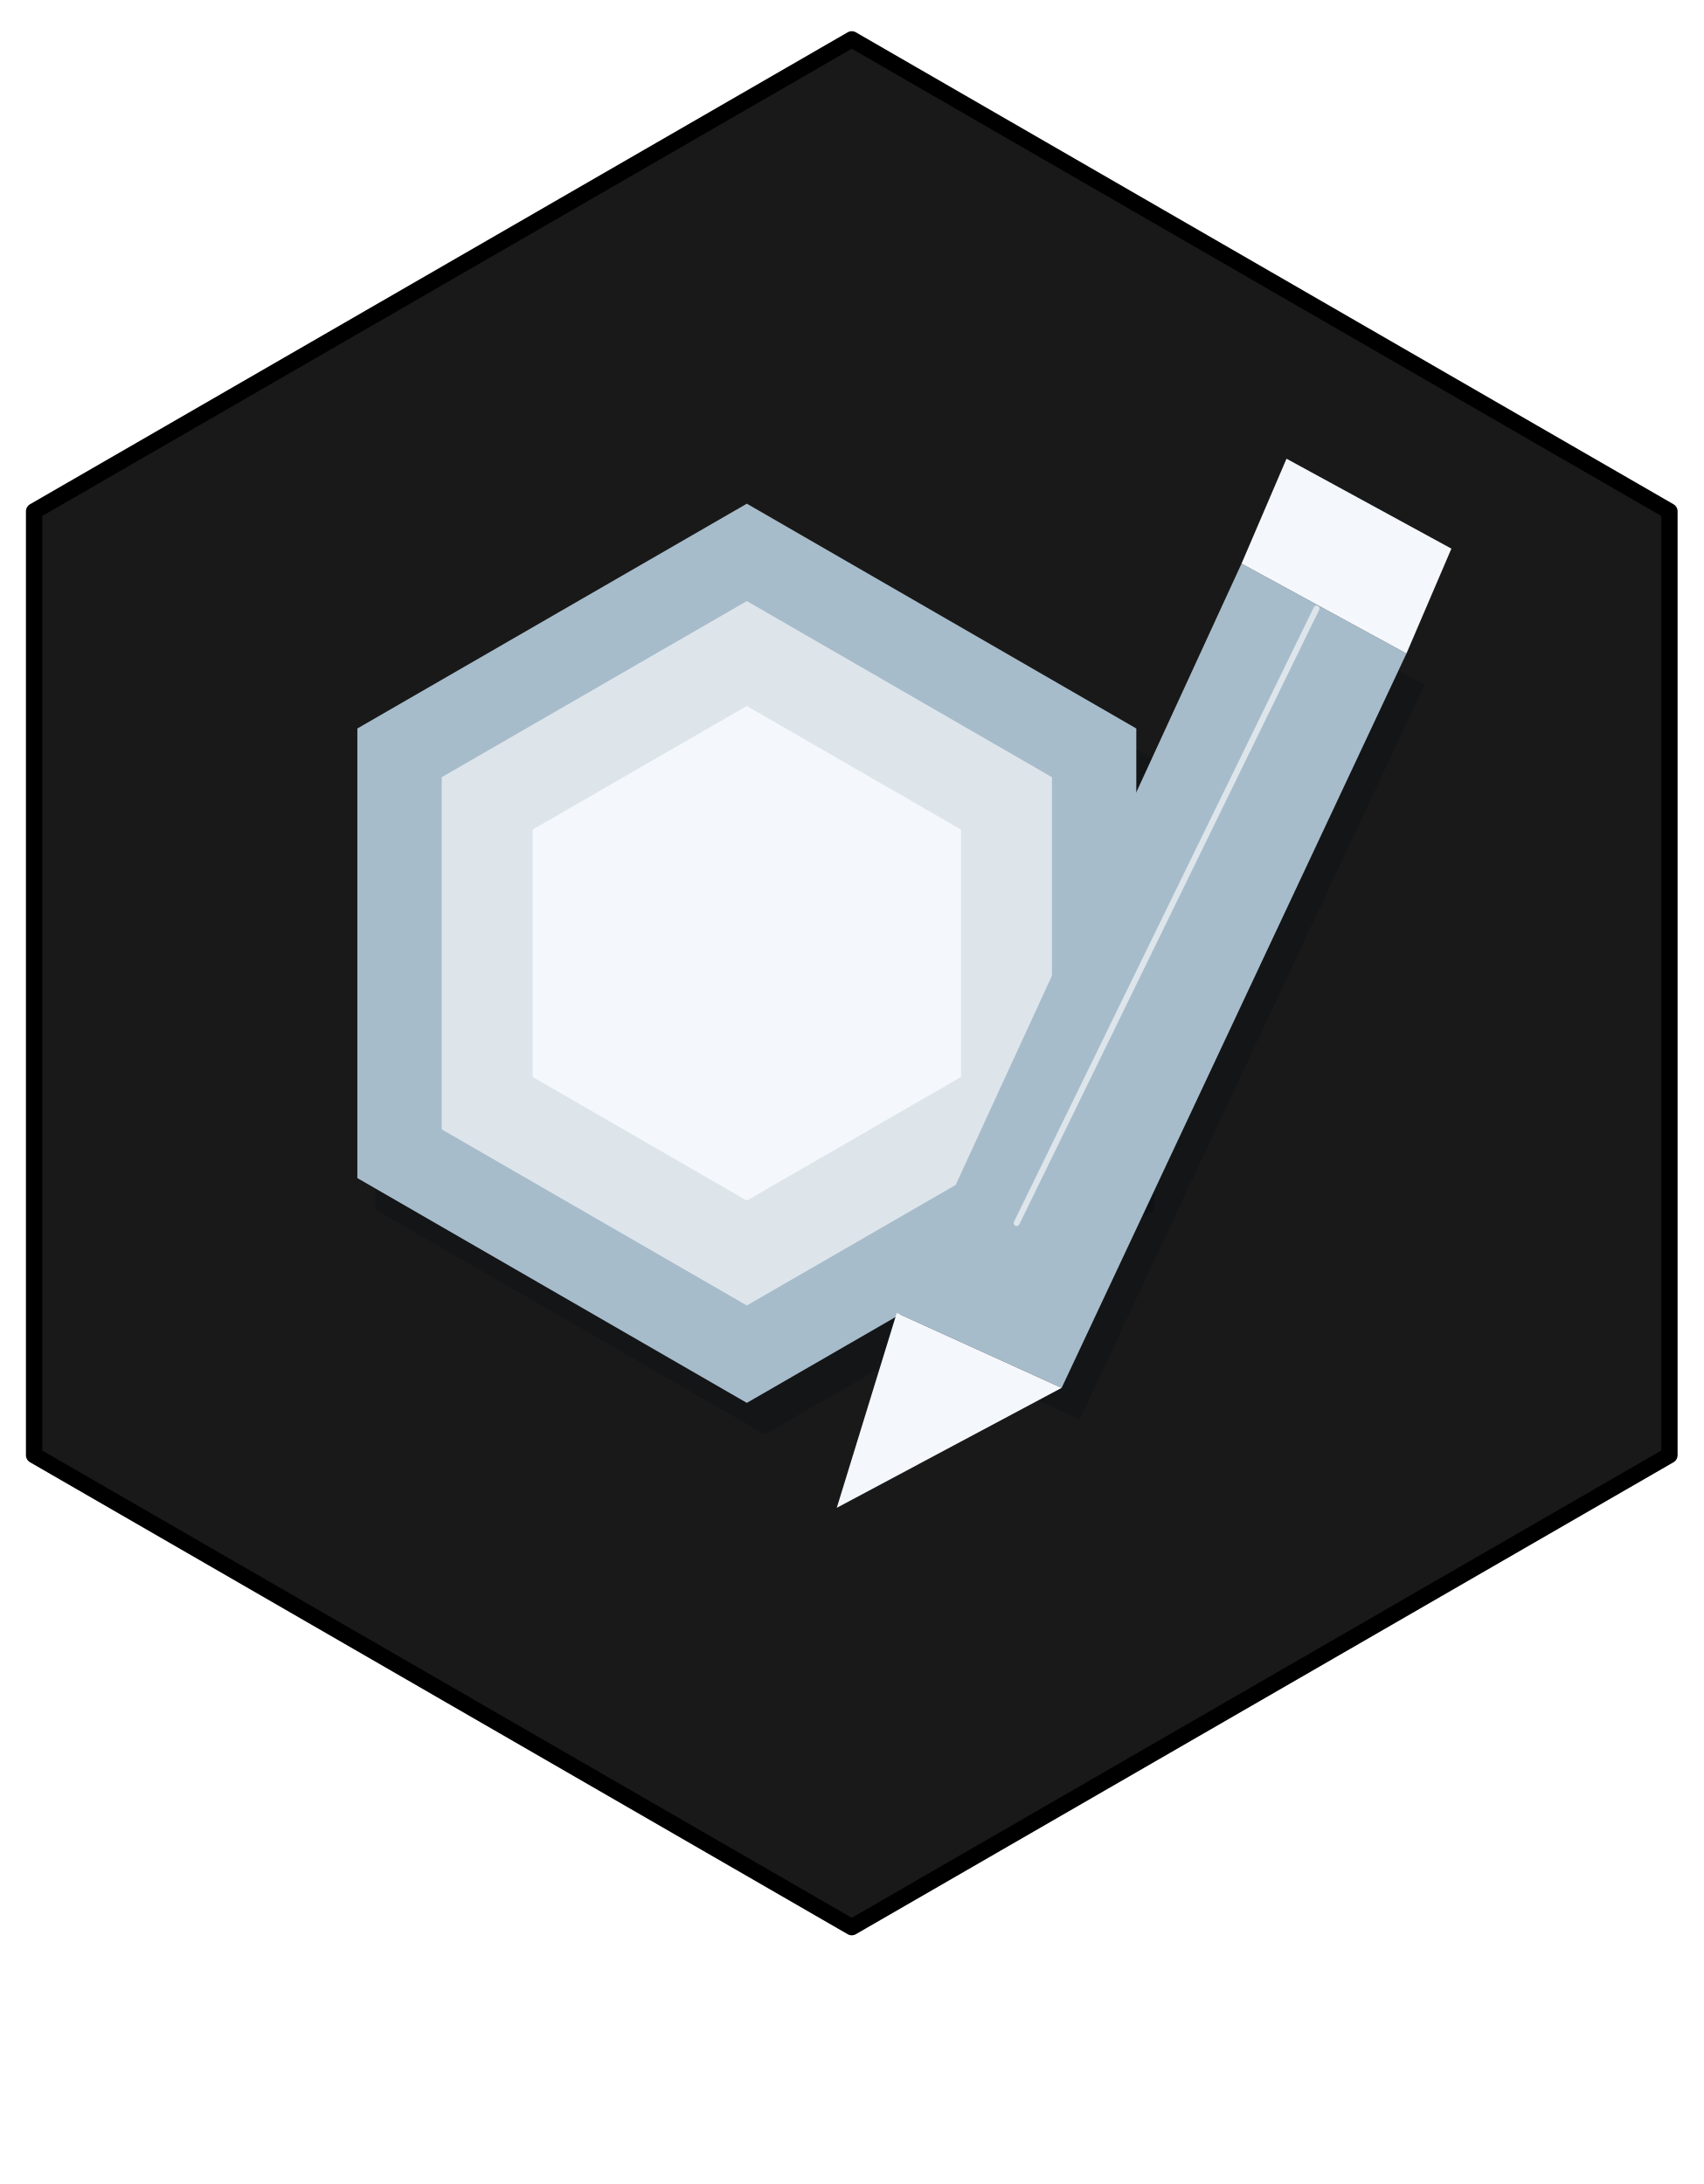
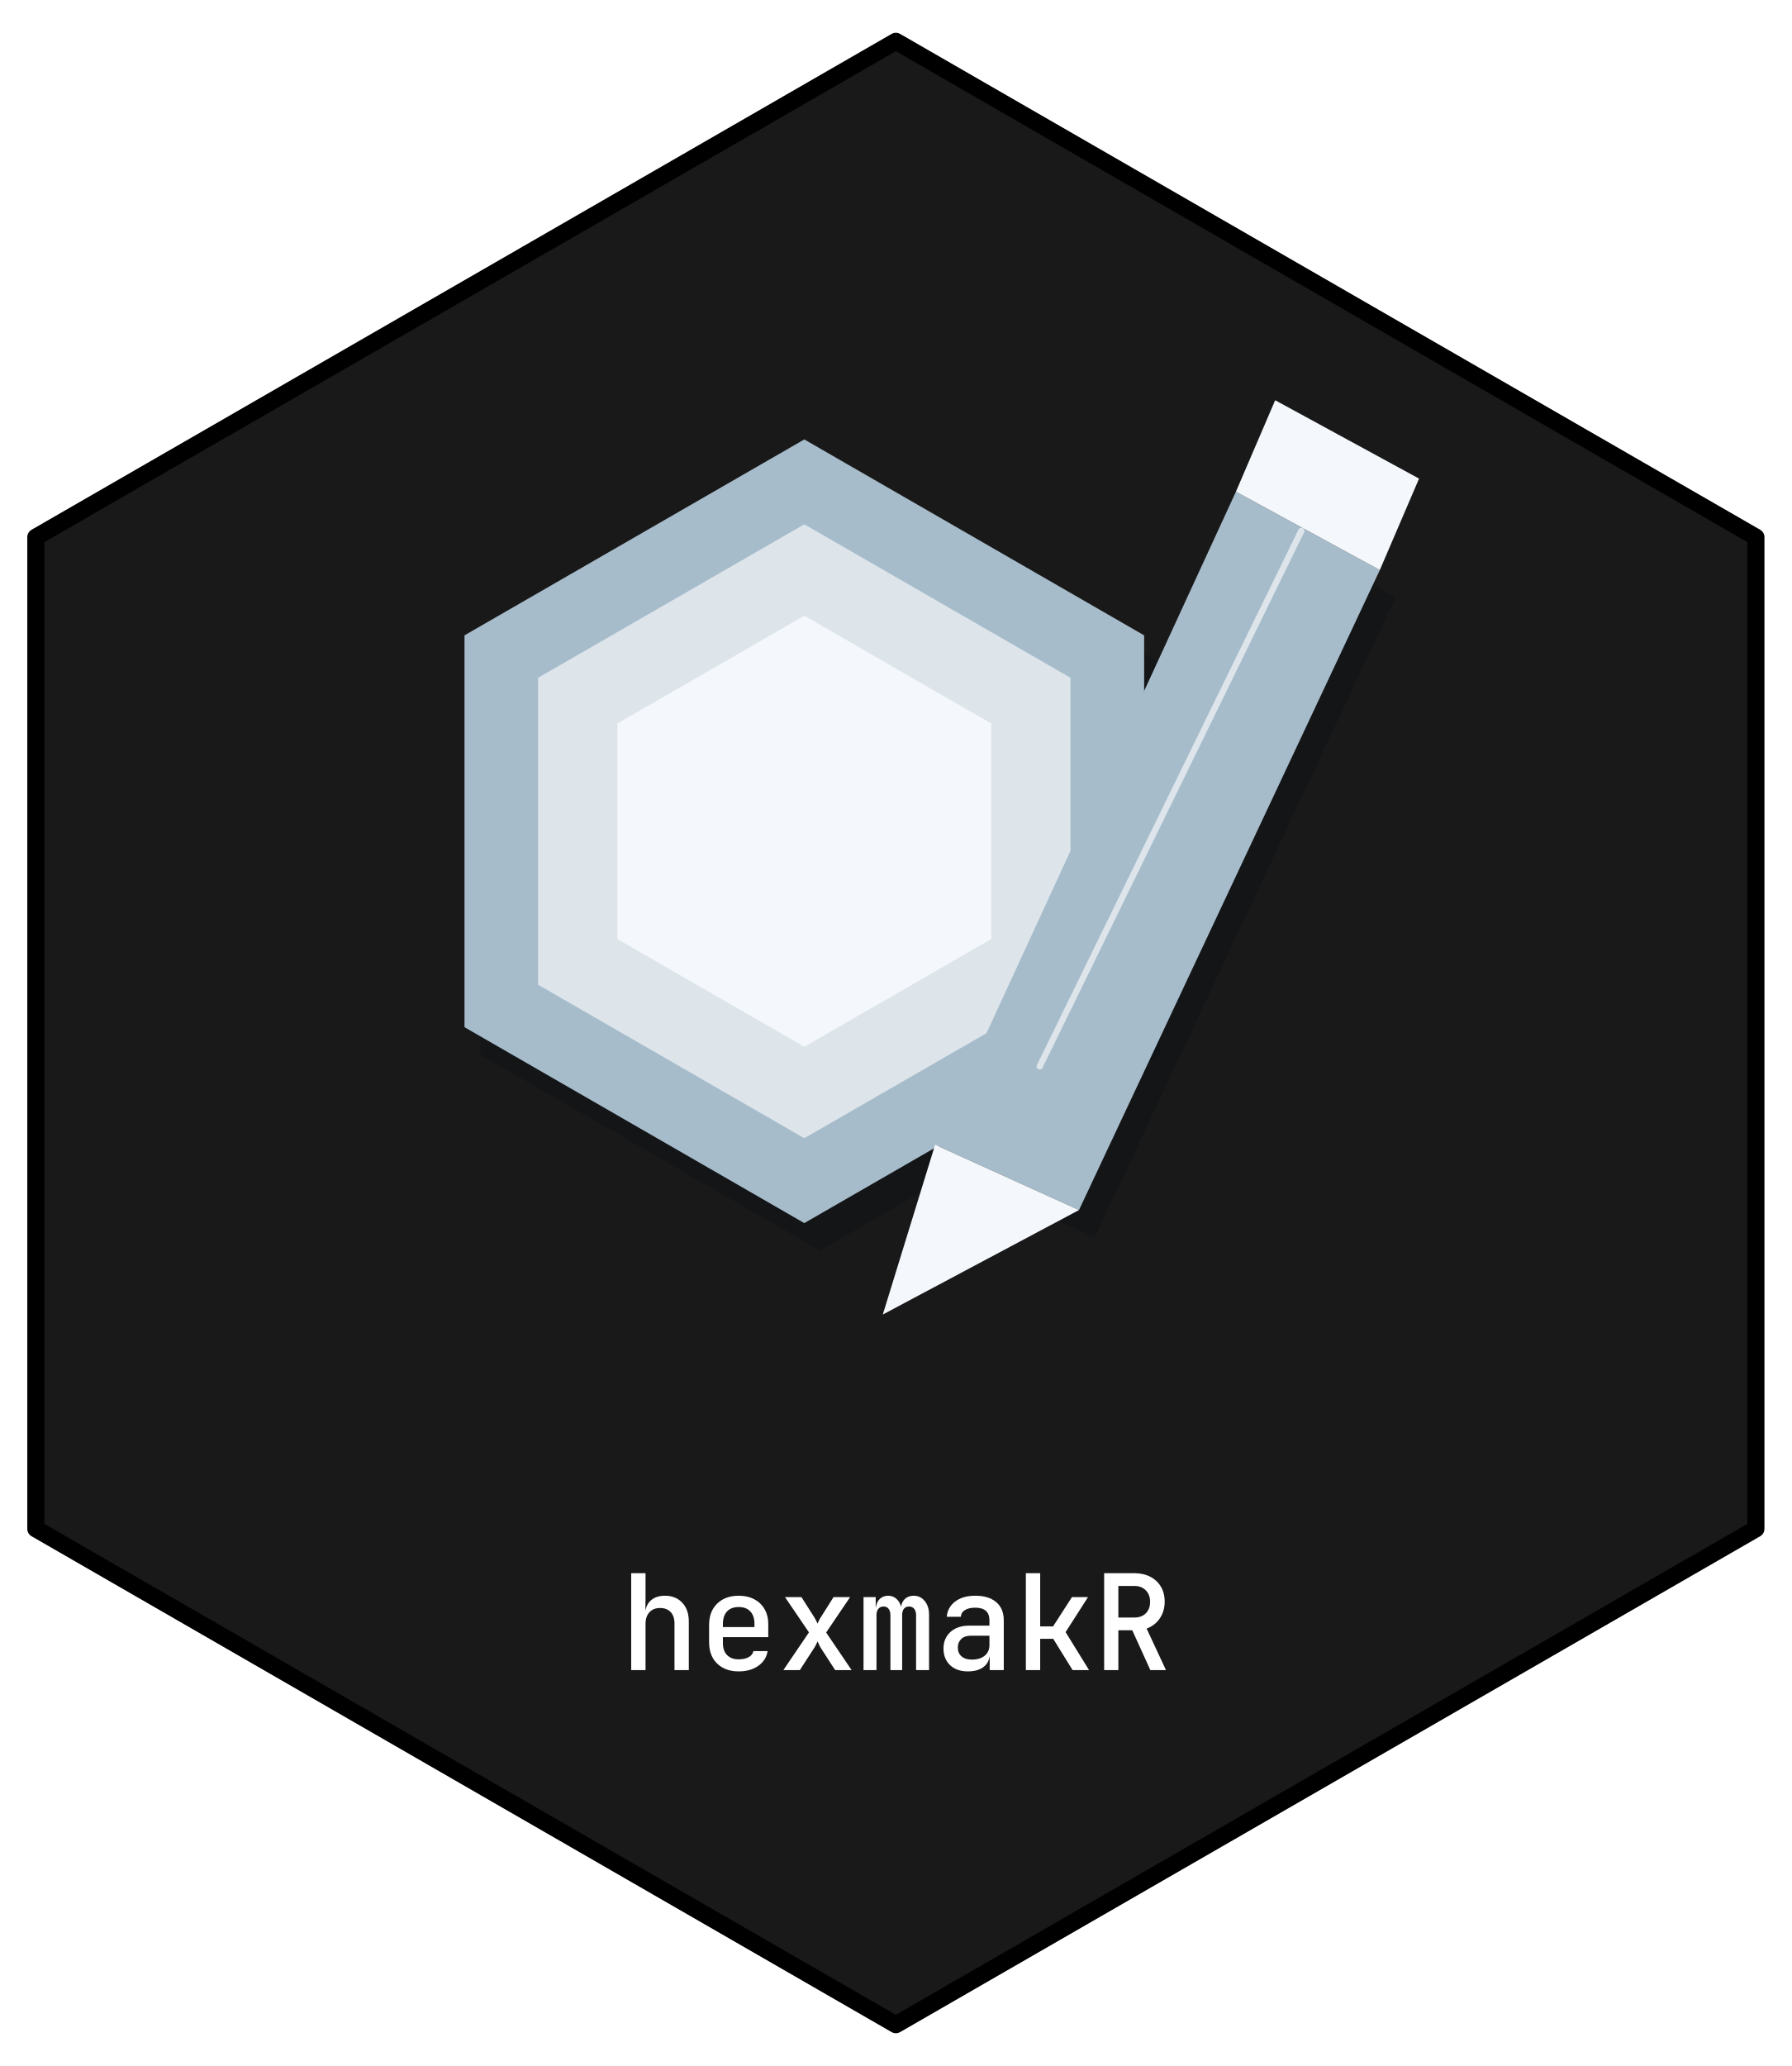
- <svg xmlns="http://www.w3.org/2000/svg" xmlns:xlink="http://www.w3.org/1999/xlink" width="432pt" height="554pt" viewBox="0 0 432 554">
+ <svg xmlns="http://www.w3.org/2000/svg" xmlns:xlink="http://www.w3.org/1999/xlink" width="432pt" height="498pt" viewBox="0 0 432 498">
  <defs>
    <g>
      <g id="glyph-0-0">
-         <path d="M 2.859 0 L 2.859 -24.812 L 6.531 -24.812 L 6.531 -18.703 L 6.5 -15.125 C 6.676 -16.352 7.203 -17.312 8.078 -18 C 8.953 -18.695 10.086 -19.047 11.484 -19.047 C 13.348 -19.047 14.832 -18.445 15.938 -17.25 C 17.051 -16.062 17.609 -14.457 17.609 -12.438 L 17.609 0 L 13.938 0 L 13.938 -11.938 C 13.938 -13.207 13.609 -14.188 12.953 -14.875 C 12.297 -15.562 11.398 -15.906 10.266 -15.906 C 9.109 -15.906 8.195 -15.539 7.531 -14.812 C 6.863 -14.094 6.531 -13.086 6.531 -11.797 L 6.531 0 Z M 2.859 0 " />
+         <path d="M 2.688 0 L 2.688 -23.359 L 6.141 -23.359 L 6.141 -17.594 L 6.109 -14.234 C 6.285 -15.391 6.781 -16.289 7.594 -16.938 C 8.414 -17.594 9.488 -17.922 10.812 -17.922 C 12.562 -17.922 13.957 -17.359 15 -16.234 C 16.051 -15.117 16.578 -13.613 16.578 -11.719 L 16.578 0 L 13.125 0 L 13.125 -11.234 C 13.125 -12.43 12.812 -13.352 12.188 -14 C 11.57 -14.645 10.727 -14.969 9.656 -14.969 C 8.57 -14.969 7.711 -14.625 7.078 -13.938 C 6.453 -13.258 6.141 -12.316 6.141 -11.109 L 6.141 0 Z M 2.688 0 " />
      </g>
      <g id="glyph-0-1">
-         <path d="M 10.203 0.344 C 7.91 0.344 6.07 -0.32 4.688 -1.656 C 3.312 -3 2.625 -4.828 2.625 -7.141 L 2.625 -11.562 C 2.625 -13.875 3.312 -15.695 4.688 -17.031 C 6.07 -18.375 7.91 -19.047 10.203 -19.047 C 11.742 -19.047 13.078 -18.742 14.203 -18.141 C 15.336 -17.535 16.219 -16.688 16.844 -15.594 C 17.469 -14.508 17.781 -13.242 17.781 -11.797 L 17.781 -8.438 L 6.156 -8.438 L 6.156 -6.906 C 6.156 -5.594 6.516 -4.57 7.234 -3.844 C 7.961 -3.113 8.953 -2.75 10.203 -2.75 C 11.223 -2.75 12.07 -2.938 12.75 -3.312 C 13.426 -3.688 13.832 -4.203 13.969 -4.859 L 17.609 -4.859 C 17.359 -3.273 16.555 -2.008 15.203 -1.062 C 13.859 -0.125 12.191 0.344 10.203 0.344 Z M 6.156 -11.797 L 6.156 -11.016 L 14.25 -11.016 L 14.25 -11.828 C 14.25 -13.211 13.895 -14.281 13.188 -15.031 C 12.488 -15.781 11.492 -16.156 10.203 -16.156 C 8.91 -16.156 7.91 -15.773 7.203 -15.016 C 6.504 -14.254 6.156 -13.18 6.156 -11.797 Z M 6.156 -11.797 " />
+         <path d="M 9.594 0.312 C 7.445 0.312 5.723 -0.312 4.422 -1.562 C 3.117 -2.82 2.469 -4.539 2.469 -6.719 L 2.469 -10.875 C 2.469 -13.051 3.117 -14.77 4.422 -16.031 C 5.723 -17.289 7.445 -17.922 9.594 -17.922 C 11.051 -17.922 12.312 -17.633 13.375 -17.062 C 14.438 -16.5 15.258 -15.707 15.844 -14.688 C 16.438 -13.664 16.734 -12.473 16.734 -11.109 L 16.734 -7.938 L 5.797 -7.938 L 5.797 -6.5 C 5.797 -5.258 6.133 -4.297 6.812 -3.609 C 7.5 -2.93 8.426 -2.594 9.594 -2.594 C 10.562 -2.594 11.363 -2.766 12 -3.109 C 12.633 -3.461 13.02 -3.953 13.156 -4.578 L 16.578 -4.578 C 16.336 -3.086 15.582 -1.898 14.312 -1.016 C 13.051 -0.129 11.477 0.312 9.594 0.312 Z M 5.797 -11.109 L 5.797 -10.375 L 13.406 -10.375 L 13.406 -11.141 C 13.406 -12.441 13.07 -13.441 12.406 -14.141 C 11.75 -14.848 10.812 -15.203 9.594 -15.203 C 8.383 -15.203 7.445 -14.844 6.781 -14.125 C 6.125 -13.414 5.797 -12.41 5.797 -11.109 Z M 5.797 -11.109 " />
      </g>
      <g id="glyph-0-2">
-         <path d="M 1.469 0 L 8.031 -9.656 L 1.875 -18.703 L 6.094 -18.703 L 9.391 -13.531 C 9.547 -13.258 9.703 -12.969 9.859 -12.656 C 10.016 -12.352 10.141 -12.102 10.234 -11.906 C 10.305 -12.102 10.414 -12.352 10.562 -12.656 C 10.707 -12.969 10.867 -13.258 11.047 -13.531 L 14.312 -18.703 L 18.562 -18.703 L 12.406 -9.625 L 18.938 0 L 14.719 0 L 11.078 -5.609 C 10.922 -5.879 10.766 -6.18 10.609 -6.516 C 10.453 -6.859 10.328 -7.133 10.234 -7.344 C 10.117 -7.133 9.984 -6.859 9.828 -6.516 C 9.672 -6.18 9.5 -5.879 9.312 -5.609 L 5.672 0 Z M 1.469 0 " />
+         <path d="M 1.375 0 L 7.547 -9.094 L 1.766 -17.594 L 5.734 -17.594 L 8.828 -12.734 C 8.984 -12.484 9.133 -12.211 9.281 -11.922 C 9.426 -11.629 9.539 -11.391 9.625 -11.203 C 9.695 -11.391 9.801 -11.629 9.938 -11.922 C 10.07 -12.211 10.227 -12.484 10.406 -12.734 L 13.469 -17.594 L 17.469 -17.594 L 11.688 -9.062 L 17.828 0 L 13.859 0 L 10.438 -5.281 C 10.281 -5.531 10.129 -5.816 9.984 -6.141 C 9.836 -6.461 9.719 -6.719 9.625 -6.906 C 9.52 -6.719 9.395 -6.461 9.25 -6.141 C 9.102 -5.816 8.941 -5.531 8.766 -5.281 L 5.344 0 Z M 1.375 0 " />
      </g>
      <g id="glyph-0-3">
-         <path d="M 1.797 0 L 1.797 -18.703 L 4.938 -18.703 L 4.938 -16.078 L 5 -16.078 C 5.094 -16.961 5.422 -17.676 5.984 -18.219 C 6.547 -18.77 7.258 -19.047 8.125 -19.047 C 8.938 -19.047 9.629 -18.789 10.203 -18.281 C 10.785 -17.77 11.191 -17.082 11.422 -16.219 C 11.555 -17.082 11.906 -17.77 12.469 -18.281 C 13.039 -18.789 13.77 -19.047 14.656 -19.047 C 15.812 -19.047 16.754 -18.598 17.484 -17.703 C 18.223 -16.805 18.594 -15.656 18.594 -14.25 L 18.594 0 L 15.266 0 L 15.266 -14.078 C 15.266 -14.754 15.102 -15.289 14.781 -15.688 C 14.469 -16.082 14.031 -16.281 13.469 -16.281 C 12.895 -16.281 12.457 -16.086 12.156 -15.703 C 11.852 -15.316 11.703 -14.785 11.703 -14.109 L 11.703 0 L 8.703 0 L 8.703 -14.078 C 8.703 -14.754 8.547 -15.289 8.234 -15.688 C 7.93 -16.082 7.5 -16.281 6.938 -16.281 C 6.375 -16.281 5.93 -16.086 5.609 -15.703 C 5.297 -15.316 5.141 -14.785 5.141 -14.109 L 5.141 0 Z M 1.797 0 " />
+         <path d="M 1.703 0 L 1.703 -17.594 L 4.641 -17.594 L 4.641 -15.141 L 4.703 -15.141 C 4.785 -15.973 5.094 -16.645 5.625 -17.156 C 6.164 -17.664 6.836 -17.922 7.641 -17.922 C 8.41 -17.922 9.066 -17.68 9.609 -17.203 C 10.16 -16.723 10.539 -16.078 10.75 -15.266 C 10.875 -16.078 11.203 -16.723 11.734 -17.203 C 12.273 -17.68 12.961 -17.922 13.797 -17.922 C 14.879 -17.922 15.766 -17.5 16.453 -16.656 C 17.148 -15.812 17.5 -14.727 17.5 -13.406 L 17.5 0 L 14.375 0 L 14.375 -13.25 C 14.375 -13.883 14.223 -14.391 13.922 -14.766 C 13.617 -15.141 13.203 -15.328 12.672 -15.328 C 12.141 -15.328 11.727 -15.145 11.438 -14.781 C 11.156 -14.414 11.016 -13.914 11.016 -13.281 L 11.016 0 L 8.188 0 L 8.188 -13.25 C 8.188 -13.883 8.039 -14.391 7.75 -14.766 C 7.469 -15.141 7.062 -15.328 6.531 -15.328 C 6 -15.328 5.582 -15.145 5.281 -14.781 C 4.977 -14.414 4.828 -13.914 4.828 -13.281 L 4.828 0 Z M 1.703 0 " />
      </g>
      <g id="glyph-0-4">
-         <path d="M 8.328 0.344 C 6.422 0.344 4.906 -0.191 3.781 -1.266 C 2.664 -2.348 2.109 -3.766 2.109 -5.516 C 2.109 -7.273 2.707 -8.691 3.906 -9.766 C 5.113 -10.848 6.711 -11.391 8.703 -11.391 L 13.875 -11.391 L 13.875 -12.75 C 13.875 -14.906 12.66 -15.984 10.234 -15.984 C 9.148 -15.984 8.273 -15.773 7.609 -15.359 C 6.953 -14.953 6.602 -14.391 6.562 -13.672 L 2.953 -13.672 C 3.066 -15.234 3.77 -16.52 5.062 -17.531 C 6.352 -18.539 8.086 -19.047 10.266 -19.047 C 12.578 -19.047 14.367 -18.492 15.641 -17.391 C 16.91 -16.285 17.547 -14.75 17.547 -12.781 L 17.547 0 L 13.938 0 L 13.938 -3.5 L 13.906 -3.5 C 13.75 -2.301 13.18 -1.359 12.203 -0.672 C 11.234 0.004 9.941 0.344 8.328 0.344 Z M 9.391 -2.688 C 10.766 -2.688 11.852 -3.02 12.656 -3.688 C 13.469 -4.352 13.875 -5.254 13.875 -6.391 L 13.875 -8.812 L 8.969 -8.812 C 8 -8.812 7.223 -8.523 6.641 -7.953 C 6.066 -7.391 5.781 -6.664 5.781 -5.781 C 5.781 -4.832 6.098 -4.078 6.734 -3.516 C 7.367 -2.961 8.254 -2.688 9.391 -2.688 Z M 9.391 -2.688 " />
+         <path d="M 7.844 0.312 C 6.051 0.312 4.625 -0.191 3.562 -1.203 C 2.508 -2.211 1.984 -3.539 1.984 -5.188 C 1.984 -6.852 2.547 -8.191 3.672 -9.203 C 4.805 -10.211 6.312 -10.719 8.188 -10.719 L 13.062 -10.719 L 13.062 -12 C 13.062 -14.031 11.914 -15.047 9.625 -15.047 C 8.602 -15.047 7.781 -14.852 7.156 -14.469 C 6.539 -14.082 6.211 -13.547 6.172 -12.859 L 2.781 -12.859 C 2.883 -14.336 3.547 -15.551 4.766 -16.5 C 5.984 -17.445 7.613 -17.922 9.656 -17.922 C 11.832 -17.922 13.52 -17.398 14.719 -16.359 C 15.914 -15.328 16.516 -13.883 16.516 -12.031 L 16.516 0 L 13.125 0 L 13.125 -3.297 L 13.094 -3.297 C 12.938 -2.16 12.398 -1.273 11.484 -0.641 C 10.566 -0.004 9.352 0.312 7.844 0.312 Z M 8.828 -2.531 C 10.129 -2.531 11.16 -2.844 11.922 -3.469 C 12.68 -4.102 13.062 -4.953 13.062 -6.016 L 13.062 -8.281 L 8.453 -8.281 C 7.535 -8.281 6.801 -8.016 6.25 -7.484 C 5.707 -6.953 5.438 -6.27 5.438 -5.438 C 5.438 -4.539 5.734 -3.832 6.328 -3.312 C 6.93 -2.789 7.766 -2.531 8.828 -2.531 Z M 8.828 -2.531 " />
      </g>
      <g id="glyph-0-5">
-         <path d="M 3.031 0 L 3.031 -24.812 L 6.703 -24.812 L 6.703 -11.188 L 10 -11.188 L 14.828 -18.703 L 18.938 -18.703 L 13.188 -9.719 L 19.203 0 L 15 0 L 10.031 -8.031 L 6.703 -8.031 L 6.703 0 Z M 3.031 0 " />
+         <path d="M 2.844 0 L 2.844 -23.359 L 6.297 -23.359 L 6.297 -10.531 L 9.406 -10.531 L 13.953 -17.594 L 17.828 -17.594 L 12.422 -9.156 L 18.078 0 L 14.109 0 L 9.438 -7.547 L 6.297 -7.547 L 6.297 0 Z M 2.844 0 " />
      </g>
      <g id="glyph-0-6">
-         <path d="M 2.891 0 L 2.891 -24.812 L 10.641 -24.812 C 12.18 -24.812 13.535 -24.508 14.703 -23.906 C 15.867 -23.312 16.773 -22.469 17.422 -21.375 C 18.066 -20.289 18.391 -19.016 18.391 -17.547 C 18.391 -15.891 17.969 -14.445 17.125 -13.219 C 16.289 -12 15.172 -11.141 13.766 -10.641 L 18.734 0 L 14.719 0 L 10.094 -10.203 L 6.531 -10.203 L 6.531 0 Z M 6.531 -13.469 L 10.641 -13.469 C 11.867 -13.469 12.844 -13.828 13.562 -14.547 C 14.289 -15.273 14.656 -16.25 14.656 -17.469 C 14.656 -18.719 14.285 -19.711 13.547 -20.453 C 12.805 -21.191 11.836 -21.562 10.641 -21.562 L 6.531 -21.562 Z M 6.531 -13.469 " />
+         <path d="M 2.719 0 L 2.719 -23.359 L 10.016 -23.359 C 11.461 -23.359 12.734 -23.07 13.828 -22.5 C 14.93 -21.938 15.785 -21.145 16.391 -20.125 C 17.004 -19.102 17.312 -17.898 17.312 -16.516 C 17.312 -14.953 16.914 -13.594 16.125 -12.438 C 15.332 -11.289 14.273 -10.484 12.953 -10.016 L 17.625 0 L 13.859 0 L 9.5 -9.594 L 6.141 -9.594 L 6.141 0 Z M 6.141 -12.672 L 10.016 -12.672 C 11.172 -12.672 12.086 -13.008 12.766 -13.688 C 13.453 -14.375 13.797 -15.297 13.797 -16.453 C 13.797 -17.617 13.445 -18.547 12.75 -19.234 C 12.062 -19.93 11.148 -20.281 10.016 -20.281 L 6.141 -20.281 Z M 6.141 -12.672 " />
      </g>
    </g>
  </defs>
-   <path fill-rule="nonzero" fill="rgb(9.804%, 9.804%, 9.804%)" fill-opacity="1" stroke-width="4.125" stroke-linecap="round" stroke-linejoin="round" stroke="rgb(0%, 0%, 0%)" stroke-opacity="1" stroke-miterlimit="10" d="M 216 9.977 L 423.359 129.695 L 423.359 369.133 L 216 488.855 L 8.641 369.133 L 8.641 129.695 Z M 216 9.977 " />
-   <path fill-rule="nonzero" fill="rgb(1.176%, 3.922%, 7.059%)" fill-opacity="0.251" d="M 193.949 135.746 L 95.184 192.77 L 95.184 306.82 L 193.949 363.844 L 292.719 306.82 L 292.719 192.77 Z M 193.949 135.746 " />
-   <path fill-rule="nonzero" fill="rgb(65.49%, 73.725%, 79.608%)" fill-opacity="1" d="M 189.391 127.766 L 90.621 184.789 L 90.621 298.836 L 189.391 355.859 L 288.156 298.836 L 288.156 184.789 Z M 189.391 127.766 " />
-   <path fill-rule="nonzero" fill="rgb(86.667%, 89.804%, 92.157%)" fill-opacity="1" d="M 189.391 152.473 L 112.02 197.145 L 112.02 286.48 L 189.391 331.148 L 266.758 286.48 L 266.758 197.145 Z M 189.391 152.473 " />
-   <path fill-rule="nonzero" fill="rgb(95.686%, 97.255%, 98.824%)" fill-opacity="1" d="M 189.391 179.086 L 135.066 210.449 L 135.066 273.176 L 189.391 304.539 L 243.711 273.176 L 243.711 210.449 Z M 189.391 179.086 " />
-   <path fill-rule="nonzero" fill="rgb(1.176%, 3.922%, 7.059%)" fill-opacity="0.251" d="M 231.965 341.035 L 273.785 360.043 L 361.223 173.762 L 319.402 150.953 Z M 231.965 341.035 " />
-   <path fill-rule="nonzero" fill="rgb(65.49%, 73.725%, 79.608%)" fill-opacity="1" d="M 227.406 333.051 L 269.223 352.059 L 356.66 165.781 L 314.84 142.969 Z M 227.406 333.051 " />
-   <path fill-rule="nonzero" fill="rgb(95.686%, 97.255%, 98.824%)" fill-opacity="1" d="M 227.406 333.051 L 269.223 352.059 L 212.199 382.473 Z M 227.406 333.051 " />
-   <path fill-rule="nonzero" fill="rgb(95.686%, 97.255%, 98.824%)" fill-opacity="1" d="M 314.84 142.969 L 356.66 165.781 L 368.062 139.168 L 326.246 116.359 Z M 314.84 142.969 " />
-   <path fill="none" stroke-width="1.5" stroke-linecap="round" stroke-linejoin="round" stroke="rgb(86.667%, 89.804%, 92.157%)" stroke-opacity="1" stroke-miterlimit="10" d="M 257.816 310.242 L 333.848 154.375 " />
+   <path fill-rule="nonzero" fill="rgb(9.804%, 9.804%, 9.804%)" fill-opacity="1" stroke-width="4.125" stroke-linecap="round" stroke-linejoin="round" stroke="rgb(0%, 0%, 0%)" stroke-opacity="1" stroke-miterlimit="10" d="M 216 9.961 L 423.359 129.48 L 423.359 368.52 L 216 488.039 L 8.641 368.52 L 8.641 129.48 Z M 216 9.961 " />
+   <path fill-rule="nonzero" fill="rgb(1.176%, 3.922%, 7.059%)" fill-opacity="0.251" d="M 197.711 112.535 L 115.777 159.758 L 115.777 254.211 L 197.711 301.434 L 279.641 254.211 L 279.641 159.758 Z M 197.711 112.535 " />
+   <path fill-rule="nonzero" fill="rgb(65.49%, 73.725%, 79.608%)" fill-opacity="1" d="M 193.926 105.922 L 111.992 153.148 L 111.992 247.598 L 193.926 294.824 L 275.859 247.598 L 275.859 153.148 Z M 193.926 105.922 " />
+   <path fill-rule="nonzero" fill="rgb(86.667%, 89.804%, 92.157%)" fill-opacity="1" d="M 193.926 126.387 L 129.742 163.379 L 129.742 237.367 L 193.926 274.359 L 258.105 237.367 L 258.105 163.379 Z M 193.926 126.387 " />
+   <path fill-rule="nonzero" fill="rgb(95.686%, 97.255%, 98.824%)" fill-opacity="1" d="M 193.926 148.426 L 148.863 174.398 L 148.863 226.348 L 193.926 252.32 L 238.988 226.348 L 238.988 174.398 Z M 193.926 148.426 " />
+   <path fill-rule="nonzero" fill="rgb(1.176%, 3.922%, 7.059%)" fill-opacity="0.251" d="M 229.246 282.547 L 263.934 298.285 L 336.469 144.02 L 301.777 125.129 Z M 229.246 282.547 " />
+   <path fill-rule="nonzero" fill="rgb(65.49%, 73.725%, 79.608%)" fill-opacity="1" d="M 225.461 275.934 L 260.152 291.676 L 332.684 137.406 L 297.992 118.516 Z M 225.461 275.934 " />
+   <path fill-rule="nonzero" fill="rgb(95.686%, 97.255%, 98.824%)" fill-opacity="1" d="M 225.461 275.934 L 260.152 291.676 L 212.848 316.863 Z M 225.461 275.934 " />
+   <path fill-rule="nonzero" fill="rgb(95.686%, 97.255%, 98.824%)" fill-opacity="1" d="M 297.992 118.516 L 332.684 137.406 L 342.145 115.367 L 307.453 96.477 Z M 297.992 118.516 " />
+   <path fill="none" stroke-width="1.5" stroke-linecap="round" stroke-linejoin="round" stroke="rgb(86.667%, 89.804%, 92.157%)" stroke-opacity="1" stroke-miterlimit="10" d="M 250.691 257.043 L 313.762 127.961 " />
  <g fill="rgb(100%, 100%, 100%)" fill-opacity="1">
-     <use xlink:href="#glyph-0-0" x="146" y="541.352" />
-     <use xlink:href="#glyph-0-1" x="166" y="541.352" />
-     <use xlink:href="#glyph-0-2" x="186" y="541.352" />
-     <use xlink:href="#glyph-0-3" x="206" y="541.352" />
-     <use xlink:href="#glyph-0-4" x="226" y="541.352" />
-     <use xlink:href="#glyph-0-5" x="246" y="541.352" />
-     <use xlink:href="#glyph-0-6" x="266" y="541.352" />
+     <use xlink:href="#glyph-0-0" x="149.5" y="402.569" />
+     <use xlink:href="#glyph-0-1" x="168.5" y="402.569" />
+     <use xlink:href="#glyph-0-2" x="187.5" y="402.569" />
+     <use xlink:href="#glyph-0-3" x="206.5" y="402.569" />
+     <use xlink:href="#glyph-0-4" x="225.5" y="402.569" />
+     <use xlink:href="#glyph-0-5" x="244.5" y="402.569" />
+     <use xlink:href="#glyph-0-6" x="263.5" y="402.569" />
  </g>
</svg>
